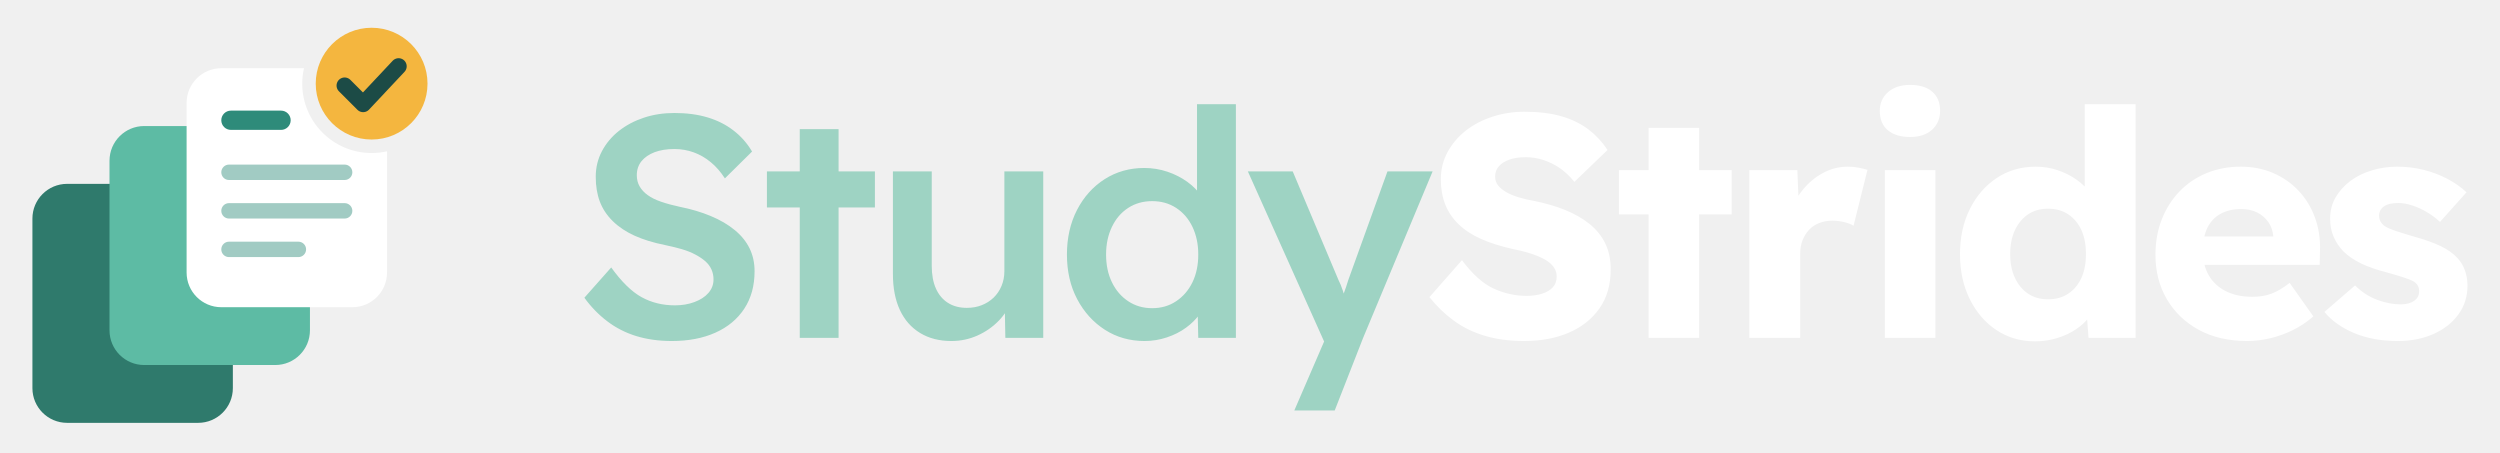
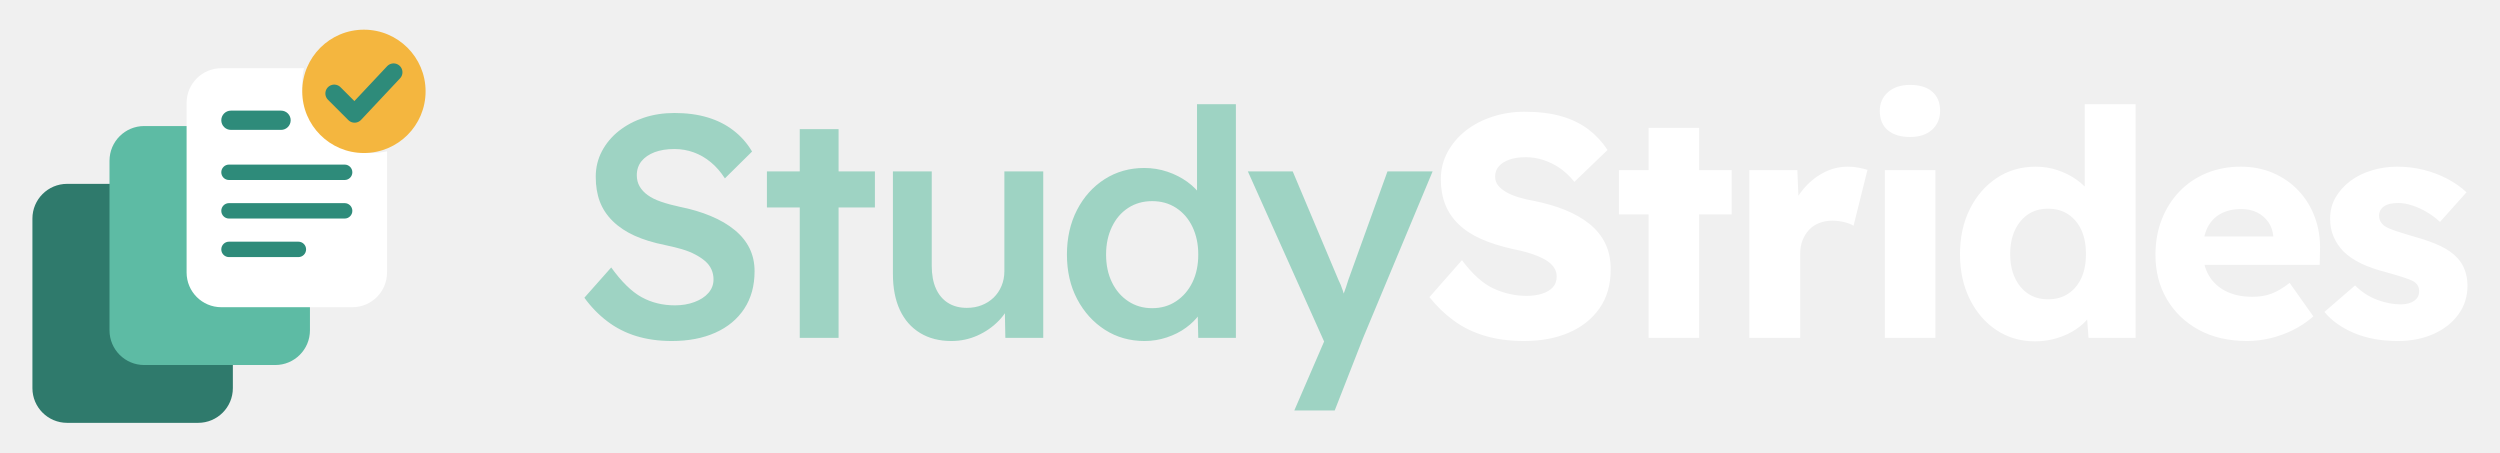
<svg xmlns="http://www.w3.org/2000/svg" viewBox="-0.17 2.75 536.3 97.42" width="536" height="97" role="img" aria-label="StudyStrides">
  <g transform="translate(-2.5 2.5) scale(0.83)">
    <path fill="#2F7A6C" d="M19 48H53C57.97 48 62 52.03 62 57V101C62 105.97 57.97 110 53 110H19C14.03 110 10 105.97 10 101V57C10 52.03 14.03 48 19 48Z" />
    <path fill="#5DBBA4" d="M39 33H73C77.97 33 82 37.03 82 42V86C82 90.97 77.97 95 73 95H39C34.03 95 30 90.97 30 86V42C30 37.03 34.03 33 39 33Z" />
    <path fill="#FFFFFF" d="M59 18H80.45C80.15 19.29 80 20.63 80 22C80 31.94 88.06 40 98 40C99.37 40 100.71 39.85 102 39.55V71C102 75.97 97.97 80 93 80H59C54.03 80 50 75.97 50 71V27C50 22.03 54.03 18 59 18Z" />
    <rect x="59" y="29" width="18" height="5" rx="2.5" fill="#2E8B7A" />
-     <rect x="59" y="43" width="34" height="4" rx="2" fill="#A1CBC3" />
-     <rect x="59" y="53" width="34" height="4" rx="2" fill="#A1CBC3" />
-     <rect x="59" y="63" width="22" height="4" rx="2" fill="#A1CBC3" />
-     <circle cx="98" cy="22" r="14.5" fill="#F4B63F" />
-     <path d="M91 22.5L95.8 27.3L105 17.5" fill="none" stroke="#1C4B46" stroke-width="4.2" stroke-linecap="round" stroke-linejoin="round" />
+     <rect x="59" y="43" width="34" height="4" rx="2" fill="#2E8B7A" />
+     <rect x="59" y="53" width="34" height="4" rx="2" fill="#2E8B7A" />
+     <rect x="59" y="63" width="22" height="4" rx="2" fill="#2E8B7A" />
+     <circle cx="96" cy="24" r="16" fill="#F4B63F" />
+     <path d="M88.3 24.55L93.58 29.83L103.7 19.05" fill="none" stroke="#2E8B7A" stroke-width="4.6" stroke-linecap="round" stroke-linejoin="round" />
  </g>
  <path fill="#9ED3C3" d="M143.49 76.18Q139.34 76.18 135.87 75.13Q132.4 74.07 129.62 71.96Q126.83 69.86 124.65 66.86L130.43 60.34Q133.76 64.96 136.96 66.73Q140.16 68.5 144.17 68.5Q146.48 68.5 148.38 67.78Q150.29 67.07 151.38 65.81Q152.46 64.55 152.46 62.92Q152.46 61.76 152.02 60.78Q151.58 59.79 150.7 59.01Q149.81 58.23 148.52 57.55Q147.23 56.87 145.6 56.39Q143.96 55.92 141.99 55.51Q138.25 54.76 135.46 53.5Q132.68 52.24 130.77 50.37Q128.87 48.5 127.98 46.16Q127.1 43.81 127.1 40.82Q127.1 37.83 128.43 35.31Q129.75 32.8 132.06 30.96Q134.38 29.12 137.44 28.1Q140.5 27.08 144.03 27.08Q148.04 27.08 151.21 28.04Q154.37 28.99 156.78 30.86Q159.2 32.73 160.76 35.38L154.91 41.16Q153.55 39.05 151.85 37.66Q150.15 36.26 148.18 35.55Q146.21 34.84 144.03 34.84Q141.58 34.84 139.78 35.52Q137.98 36.2 136.96 37.45Q135.94 38.71 135.94 40.48Q135.94 41.84 136.55 42.89Q137.16 43.95 138.29 44.76Q139.41 45.58 141.18 46.19Q142.94 46.8 145.19 47.28Q148.93 48.03 151.92 49.29Q154.91 50.54 157.02 52.28Q159.13 54.01 160.22 56.22Q161.3 58.43 161.3 61.15Q161.3 65.84 159.09 69.21Q156.88 72.58 152.87 74.38Q148.86 76.18 143.49 76.18ZM171.03 75.5V30.55H179.39V75.5ZM163.96 47.42V39.66H187.21V47.42ZM203.67 76.18Q199.79 76.18 196.94 74.45Q194.08 72.71 192.58 69.48Q191.09 66.25 191.09 61.76V39.66H199.45V60Q199.45 62.85 200.34 64.86Q201.22 66.86 202.92 67.95Q204.62 69.04 207 69.04Q208.77 69.04 210.23 68.46Q211.69 67.88 212.78 66.83Q213.87 65.78 214.48 64.31Q215.09 62.85 215.09 61.15V39.66H223.46V75.5H215.3L215.16 68.02L216.66 67.2Q215.84 69.79 213.9 71.79Q211.96 73.8 209.31 74.99Q206.66 76.18 203.67 76.18ZM245.28 76.18Q240.52 76.18 236.75 73.77Q232.98 71.35 230.77 67.17Q228.56 62.99 228.56 57.55Q228.56 52.18 230.73 47.96Q232.91 43.74 236.68 41.33Q240.46 38.92 245.22 38.92Q247.8 38.92 250.21 39.73Q252.63 40.55 254.53 41.94Q256.44 43.34 257.56 45.04Q258.68 46.74 258.82 48.57L256.57 48.84V25.18H264.94V75.5H256.84L256.64 67.07L258.27 67.2Q258.2 68.9 257.08 70.47Q255.96 72.03 254.19 73.32Q252.42 74.62 250.08 75.4Q247.73 76.18 245.28 76.18ZM246.92 69.11Q249.84 69.11 252.08 67.61Q254.33 66.12 255.59 63.53Q256.84 60.95 256.84 57.55Q256.84 54.22 255.59 51.6Q254.33 48.98 252.08 47.52Q249.84 46.06 246.92 46.06Q243.99 46.06 241.75 47.52Q239.5 48.98 238.25 51.6Q236.99 54.22 236.99 57.55Q236.99 60.95 238.25 63.53Q239.5 66.12 241.75 67.61Q243.99 69.11 246.92 69.11ZM277.52 91.14 285.13 73.53 285.2 79.1 267.52 39.66H277.18L287.04 63.06Q287.51 63.94 287.99 65.4Q288.46 66.86 288.8 68.29L287.1 68.84Q287.58 67.54 288.12 66.08Q288.67 64.62 289.14 63.06L297.58 39.66H307.3L292.34 75.5L286.22 91.14Z" />
  <path fill="#FFFFFF" d="M327.02 76.18Q322.33 76.18 318.55 75.06Q314.78 73.94 311.86 71.79Q308.93 69.65 306.62 66.73L313.62 58.77Q317.02 63.33 320.46 64.89Q323.89 66.46 327.56 66.46Q329.4 66.46 330.9 65.98Q332.39 65.5 333.21 64.59Q334.02 63.67 334.02 62.31Q334.02 61.29 333.51 60.47Q333 59.66 332.12 59.04Q331.24 58.43 330.01 57.92Q328.79 57.41 327.43 57.04Q326.07 56.66 324.64 56.39Q320.7 55.51 317.77 54.22Q314.85 52.92 312.91 51.05Q310.97 49.18 310.02 46.77Q309.07 44.36 309.07 41.36Q309.07 38.17 310.53 35.48Q311.99 32.8 314.47 30.86Q316.96 28.92 320.22 27.87Q323.48 26.81 327.02 26.81Q331.71 26.81 335.08 27.8Q338.44 28.78 340.86 30.62Q343.27 32.46 344.97 35.04L337.83 41.91Q336.4 40.14 334.74 38.98Q333.07 37.83 331.2 37.22Q329.33 36.6 327.36 36.6Q325.32 36.6 323.86 37.11Q322.4 37.62 321.58 38.54Q320.76 39.46 320.76 40.75Q320.76 41.91 321.44 42.72Q322.12 43.54 323.28 44.19Q324.44 44.83 325.93 45.27Q327.43 45.72 329.06 45.99Q332.8 46.74 335.83 47.96Q338.85 49.18 341.06 50.95Q343.27 52.72 344.46 55.13Q345.65 57.55 345.65 60.74Q345.65 65.71 343.24 69.14Q340.82 72.58 336.64 74.38Q332.46 76.18 327.02 76.18ZM353.81 75.5V30.28H364.69V75.5ZM347.42 48.91V39.39H371.7V48.91ZM375.5 75.5V39.39H385.84L386.32 51.16L384.28 48.91Q385.09 45.99 386.96 43.68Q388.83 41.36 391.35 40Q393.86 38.64 396.72 38.64Q397.94 38.64 399 38.85Q400.05 39.05 400.94 39.32L397.94 51.36Q397.2 50.88 395.94 50.58Q394.68 50.27 393.32 50.27Q391.82 50.27 390.53 50.78Q389.24 51.29 388.36 52.24Q387.47 53.2 386.96 54.49Q386.45 55.78 386.45 57.41V75.5ZM404.68 75.5V39.39H415.56V75.5ZM410.12 32.25Q407.06 32.25 405.32 30.79Q403.59 29.33 403.59 26.61Q403.59 24.16 405.36 22.6Q407.12 21.03 410.12 21.03Q413.18 21.03 414.88 22.49Q416.58 23.96 416.58 26.61Q416.58 29.12 414.84 30.69Q413.11 32.25 410.12 32.25ZM437.04 76.25Q432.35 76.25 428.71 73.83Q425.08 71.42 422.97 67.17Q420.86 62.92 420.86 57.48Q420.86 52.04 422.97 47.79Q425.08 43.54 428.75 41.09Q432.42 38.64 437.18 38.64Q439.63 38.64 441.87 39.39Q444.12 40.14 445.95 41.43Q447.79 42.72 448.94 44.39Q450.1 46.06 450.3 47.82L447.72 48.44V25.18H458.67V75.5H448.54L447.92 67.27L450.1 67.61Q449.9 69.31 448.77 70.88Q447.65 72.44 445.88 73.63Q444.12 74.82 441.84 75.53Q439.56 76.25 437.04 76.25ZM439.83 67.2Q442.35 67.2 444.18 65.98Q446.02 64.76 447.01 62.58Q447.99 60.4 447.99 57.48Q447.99 54.49 447.01 52.31Q446.02 50.14 444.18 48.91Q442.35 47.69 439.83 47.69Q437.32 47.69 435.51 48.91Q433.71 50.14 432.69 52.31Q431.67 54.49 431.67 57.48Q431.67 60.4 432.69 62.58Q433.71 64.76 435.51 65.98Q437.32 67.2 439.83 67.2ZM482.67 76.18Q476.69 76.18 472.27 73.77Q467.85 71.35 465.4 67.17Q462.95 62.99 462.95 57.62Q462.95 53.47 464.31 50Q465.67 46.53 468.12 43.98Q470.57 41.43 473.93 40.04Q477.3 38.64 481.31 38.64Q485.12 38.64 488.28 40Q491.44 41.36 493.76 43.81Q496.07 46.26 497.29 49.59Q498.52 52.92 498.38 56.87L498.31 59.79H469.55L467.98 53.67H489.47L488.32 54.96V53.6Q488.18 51.9 487.26 50.58Q486.34 49.25 484.85 48.5Q483.35 47.76 481.45 47.76Q478.8 47.76 476.93 48.81Q475.06 49.86 474.1 51.87Q473.15 53.88 473.15 56.8Q473.15 59.79 474.41 62Q475.67 64.21 478.08 65.44Q480.5 66.66 483.83 66.66Q486.14 66.66 487.94 65.98Q489.74 65.3 491.85 63.67L496.95 70.88Q494.84 72.71 492.46 73.87Q490.08 75.02 487.6 75.6Q485.12 76.18 482.67 76.18ZM515.11 76.18Q509.8 76.18 505.76 74.48Q501.71 72.78 499.33 69.92L505.93 64.21Q508.04 66.32 510.69 67.31Q513.34 68.29 515.72 68.29Q516.67 68.29 517.42 68.09Q518.17 67.88 518.68 67.51Q519.19 67.14 519.46 66.63Q519.73 66.12 519.73 65.44Q519.73 64.08 518.51 63.33Q517.9 62.99 516.47 62.51Q515.04 62.04 512.8 61.42Q509.6 60.61 507.25 59.49Q504.91 58.36 503.41 56.87Q502.05 55.44 501.3 53.71Q500.56 51.97 500.56 49.8Q500.56 47.28 501.75 45.24Q502.94 43.2 504.94 41.7Q506.95 40.21 509.57 39.43Q512.18 38.64 514.97 38.64Q517.96 38.64 520.68 39.32Q523.4 40 525.75 41.23Q528.1 42.45 529.93 44.15L524.22 50.54Q523 49.39 521.47 48.47Q519.94 47.55 518.3 47.01Q516.67 46.46 515.31 46.46Q514.29 46.46 513.51 46.63Q512.73 46.8 512.18 47.18Q511.64 47.55 511.37 48.06Q511.1 48.57 511.1 49.25Q511.1 49.93 511.47 50.54Q511.84 51.16 512.52 51.56Q513.2 51.97 514.7 52.48Q516.2 52.99 518.78 53.74Q521.98 54.62 524.29 55.71Q526.6 56.8 527.96 58.3Q529.05 59.45 529.59 60.98Q530.14 62.51 530.14 64.28Q530.14 67.75 528.2 70.43Q526.26 73.12 522.86 74.65Q519.46 76.18 515.11 76.18Z" />
</svg>
